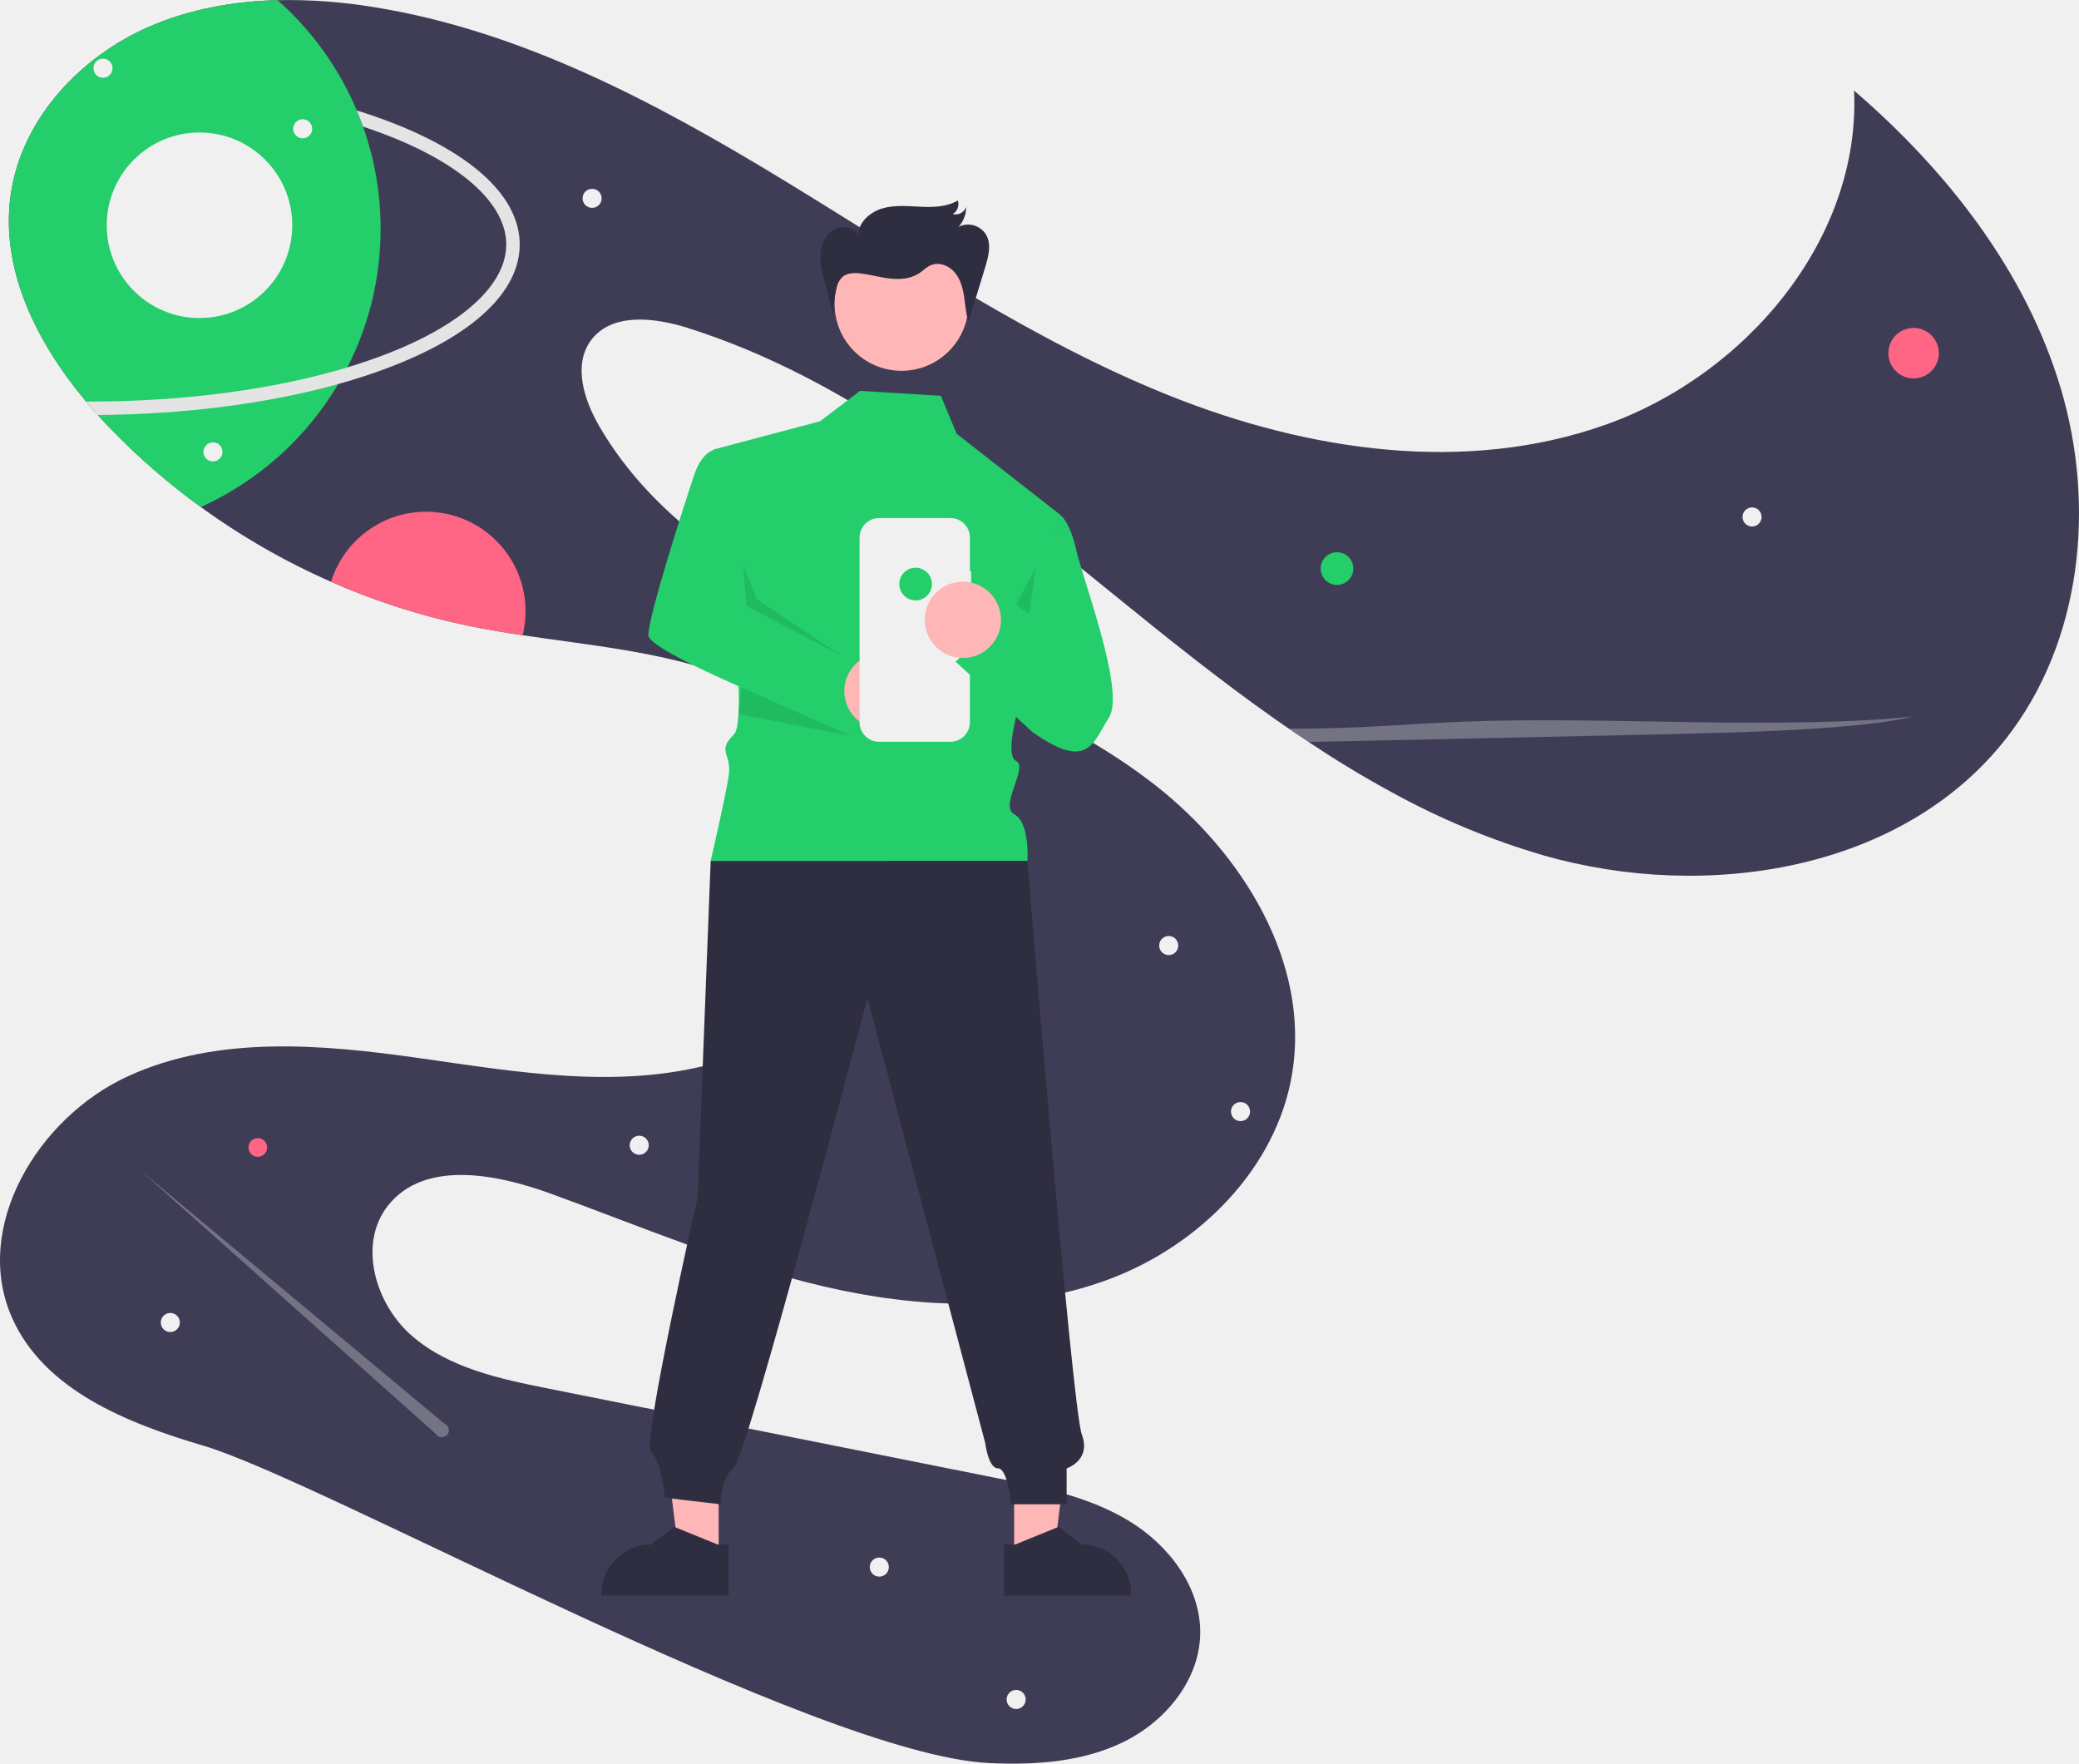
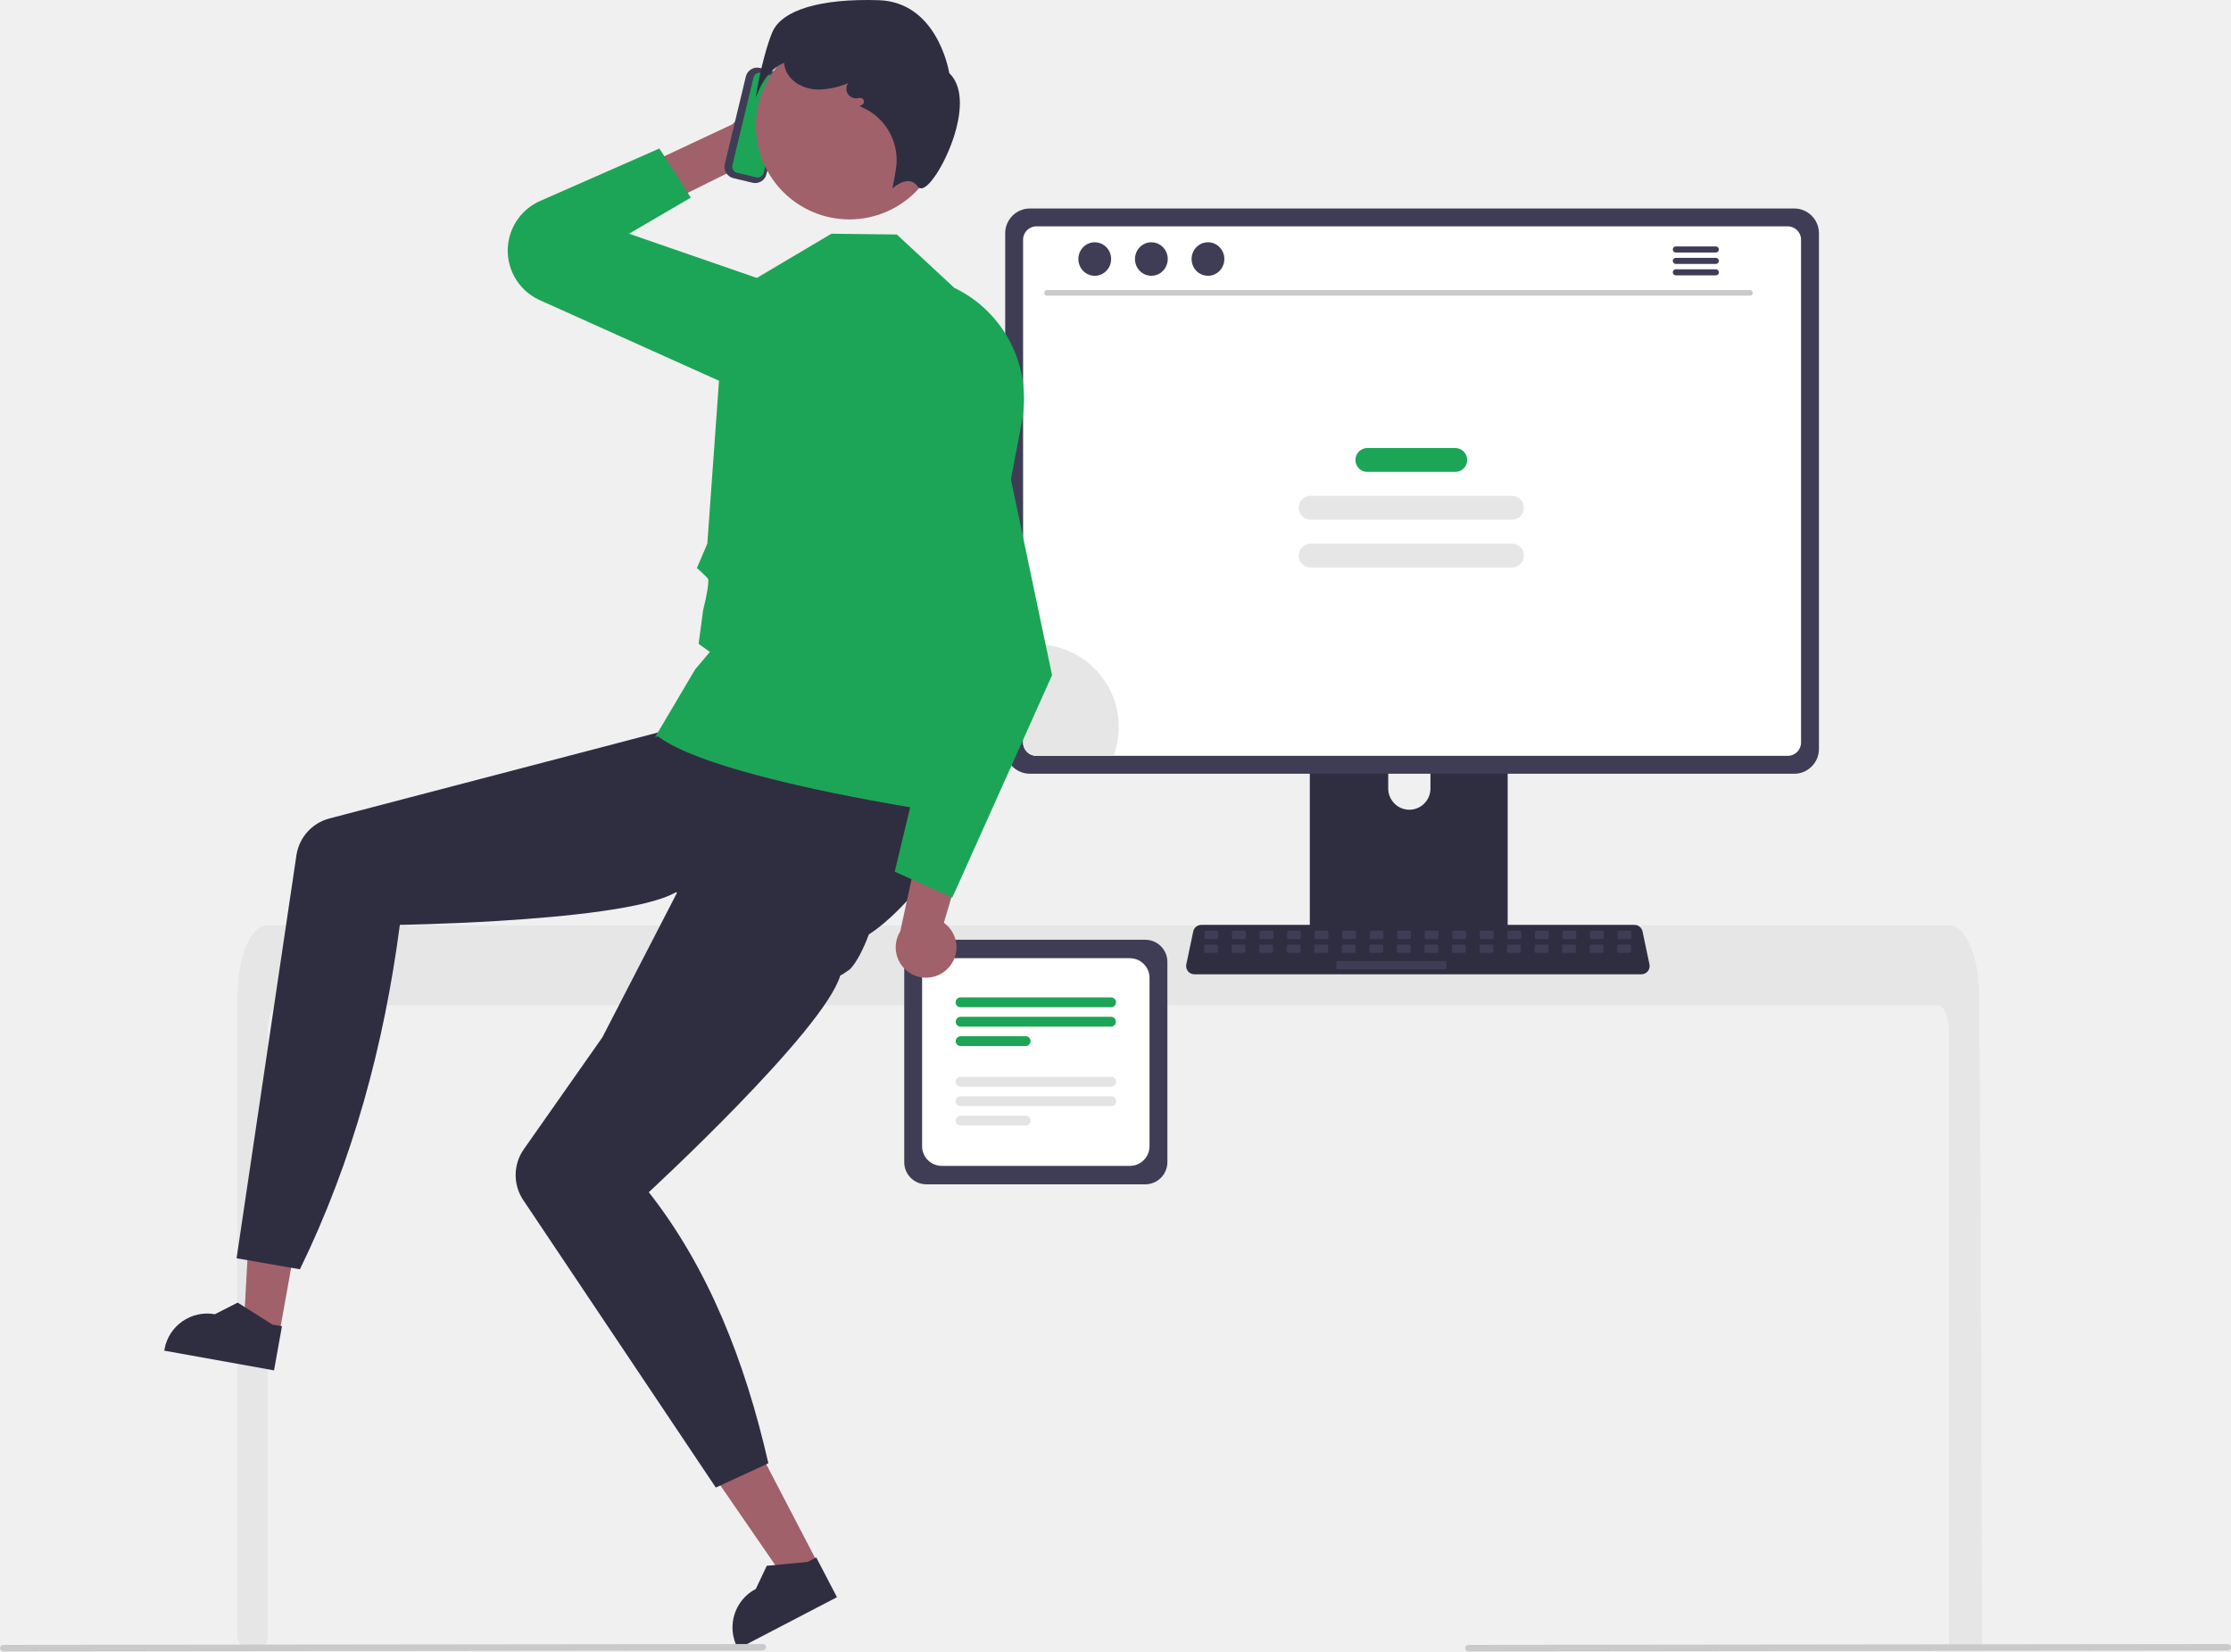
- <svg xmlns="http://www.w3.org/2000/svg" data-name="Layer 1" width="926.632" height="785.994" viewBox="0 0 926.632 785.994">
-   <path d="M1030.887,386.059c-46.34,59.26-133.78,72.83-206.13,52.19a335.51,335.51,0,0,1-68.1-28.35c-12.54-6.81-24.78-14.28-36.77-22.24-2.95-1.95-5.9-3.93-8.82-5.95q-2.985-2.04-5.95-4.13c-24.76-17.42-48.55-36.53-71.94-55.53-58.39-47.43-118.38-96.32-190.12-118.95-14.78-4.66-33.9-6.84-43.04,5.68-7.93,10.87-3.09,26.26,3.62,37.92,24.89,43.19,70.07,70.46,115.29,91.43,45.22,20.97,93.12,37.96,132.43,68.62,39.31,30.66,69.32,79.39,61.28,128.58-6.93,42.39-41.54,76.83-81.78,91.84-40.24,15-85.12,12.91-126.95,3.17-41.83-9.75-81.54-26.76-121.91-41.42-24.34-8.85-56.16-14.97-72.31,5.28-13.64,17.11-5.8,44.1,10.81,58.34s39.09,19.01,60.54,23.29q99.9,19.95,199.8,39.89c20.43,4.07,41.34,8.33,59.14,19.17,17.8,10.83,32.16,29.75,31.65,50.58-.51,20.53-15.54,38.67-33.96,47.76-18.41,9.08-39.67,10.48-60.18,9.5-76.86-3.68-297.21-125.79-350.06-141.4-33.96-10.02-71.09-24.74-85.41-57.12-17.83-40.31,11.51-89.08,51.56-107.49,40.04-18.42,86.46-14.34,130.1-8.14,43.64,6.2,88.72,14.09,131.2,2.31,42.479-11.78,81.4-50.18,77.21-94.06-3.65-38.18-38.04-66.95-74.23-79.63-28.33-9.93-58.47-12.63-88.229-17.1-8.26-1.23-16.49-2.61-24.64-4.31a307.086,307.086,0,0,1-60.75-19.5,312.924,312.924,0,0,1-58.04-33.31,305.265,305.265,0,0,1-40.32-35.01q-2.835-2.94-5.61-6.01c-1.76-1.96-3.5-3.96-5.2-6-22.12-26.43-38.46-58.98-33.56-92.52,4.89-33.45,30.96-61.3,62-74.68,17.94-7.73,37.29-11.19,56.88-11.69a233.796,233.796,0,0,1,42.78,3.08c65.41,10.46,125.35,42.24,181.96,76.65,56.6,34.41,111.76,72.18,173.29,96.71,61.53,24.54,131.57,34.93,193.99,12.74,62.42-22.18,113.7-82.7,110.65-148.87,41.4,35.65,76.58,80.46,92.16,132.82C1070.797,282.559,1064.536,343.019,1030.887,386.059Z" transform="translate(-136.6838 -57.00314)" fill="#3f3d56" />
-   <circle cx="595.911" cy="253.394" r="7.278" fill="#23ce6b" />
-   <circle cx="852.911" cy="157.394" r="11.252" fill="#ff6584" />
-   <circle cx="114.911" cy="511.394" r="4.157" fill="#ff6584" />
-   <path d="M370.927,329.399a44.43,44.43,0,0,1-1.3,10.7c-8.26-1.23-16.49-2.61-24.64-4.31a307.086,307.086,0,0,1-60.75-19.5,44.337,44.337,0,0,1,86.69,13.11Z" transform="translate(-136.6838 -57.00314)" fill="#ff6584" />
-   <circle cx="780.911" cy="230.394" r="4.252" fill="#f0f0f0" />
-   <circle cx="391.911" cy="698.394" r="4.252" fill="#f0f0f0" />
-   <circle cx="452.911" cy="757.394" r="4.252" fill="#f0f0f0" />
-   <circle cx="75.911" cy="589.394" r="4.252" fill="#f0f0f0" />
-   <circle cx="284.911" cy="510.394" r="4.252" fill="#f0f0f0" />
-   <circle cx="263.911" cy="88.394" r="4.252" fill="#f0f0f0" />
-   <circle cx="520.911" cy="421.394" r="4.252" fill="#f0f0f0" />
-   <circle cx="552.911" cy="495.394" r="4.252" fill="#f0f0f0" />
-   <path d="M291.527,220.728q9.075-2.739,17.362-5.935c33.96-13.117,53.438-30.911,53.438-48.82s-19.478-35.703-53.438-48.82q-5.038-1.946-10.386-3.723a136.34,136.34,0,0,1-6.976,107.3Z" transform="translate(-136.6838 -57.00314)" fill="none" />
-   <path d="M306.326,158.969a135.44,135.44,0,0,1-14.8,61.76q-1.935,3.78-4.1,7.43a136.431,136.431,0,0,1-61.23,54.82,305.269,305.269,0,0,1-40.32-35.01q-2.835-2.94-5.61-6.01c-1.76-1.96-3.5-3.96-5.2-6-22.12-26.43-38.46-58.98-33.56-92.52,4.89-33.45,30.96-61.3,62-74.68,17.94-7.73,37.29-11.19,56.88-11.69a136.126,136.126,0,0,1,35.33,49.16c1,2.37,1.92,4.77,2.79,7.2A135.756,135.756,0,0,1,306.326,158.969Z" transform="translate(-136.6838 -57.00314)" fill="#23ce6b" />
-   <path d="M368.326,165.969c0,20.83-20.34,40.15-57.28,54.42-7.39,2.86-15.3,5.45-23.62,7.77-31.14,8.68-68.2,13.49-107.16,13.8-1.76-1.96-3.5-3.96-5.2-6,.42.01.84.01,1.26.01,42.31,0,82.45-5.36,115.2-15.24,6.05-1.83,11.85-3.81,17.36-5.94,33.96-13.11,53.44-30.91,53.44-48.82,0-17.91-19.48-35.7-53.44-48.82q-5.04-1.95-10.38-3.72c-.87-2.43-1.79-4.83-2.79-7.2q7.98,2.49,15.33,5.32C347.987,125.819,368.326,145.149,368.326,165.969Z" transform="translate(-136.6838 -57.00314)" fill="#e4e4e4" />
-   <circle cx="45.911" cy="30.394" r="4.252" fill="#f0f0f0" />
-   <circle cx="134.911" cy="57.394" r="4.252" fill="#f0f0f0" />
-   <circle cx="88.911" cy="100.394" r="41.348" fill="#f0f0f0" />
-   <path d="M989.197,376.239c-9.28,2.74-29.74,4.76-52.24,6-22.49,1.23-47.16,1.77-71.52,2.29q-63.959,1.38-127.91,2.77-8.791.195-17.64.36c-2.95-1.95-5.9-3.93-8.82-5.95,5.23.03,10.46,0,15.65-.1,22.17-.44,40.94-2.17,62.32-2.99,32.9-1.27,68.42-.27,102.71.24C926.036,379.379,965.106,379.189,989.197,376.239Z" transform="translate(-136.6838 -57.00314)" fill="#f0f0f0" opacity="0.3" />
-   <path d="M334.767,691.47,198.846,578.239,330.891,696.006a3.151,3.151,0,1,0,3.876-4.535Z" transform="translate(-136.6838 -57.00314)" fill="#f0f0f0" opacity="0.3" />
-   <circle cx="94.911" cy="201.394" r="4.252" fill="#f0f0f0" />
-   <polygon points="452.017 694.074 469.604 694.073 477.971 626.236 452.014 626.237 452.017 694.074" fill="#ffb6b6" />
-   <path d="M584.215,745.335l4.95-0,19.327-7.86,10.359,7.859h.001a22.074,22.074,0,0,1,22.073,22.072v.717l-56.709.002Z" transform="translate(-136.6838 -57.00314)" fill="#2f2e41" />
-   <polygon points="320.308 694.074 302.721 694.073 294.354 626.236 320.311 626.237 320.308 694.074" fill="#ffb6b6" />
-   <path d="M461.477,768.125l-56.709-.002v-.717a22.074,22.074,0,0,1,22.073-22.072h.001l10.359-7.859,19.327,7.86,4.95 0Z" transform="translate(-136.6838 -57.00314)" fill="#2f2e41" />
-   <path d="M520.009,231.191,502.201,244.751,454.896,257.279s16.95,118.96,8.95,126.96-.785,8.215-2.393,18.608-8.013,37.831-8.013,37.831l141.188,0s1.138-17.052-5.822-20.745,6.416-20.929.728-23.811,2.312-27.882,2.312-27.882l17.337-81.85-46.114-36.08-7.013-16.898Z" transform="translate(-136.6838 -57.00314)" fill="#23ce6b" />
-   <circle cx="405.545" cy="274.328" r="6.161" fill="#f2f2f2" />
-   <path d="M453.441,440.678l-5.822,149.921S422.48,701.328,426.846,704.239s6.216,20.269,6.216,20.269l24.744,2.911s0-11.644,5.822-16.011,59.677-209.598,59.677-209.598l52.54,198.429s1.315,11.169,5.682,11.169,5.822,16.011,5.822,16.011h24.744v-16.011s11.118-3.525,6.752-15.169-24.218-255.562-24.218-255.562Z" transform="translate(-136.6838 -57.00314)" fill="#2f2e41" />
-   <circle cx="401.817" cy="135.415" r="29.839" fill="#ffb6b6" />
-   <polygon points="452.85 269.414 458.672 273.781 461.583 253.403 452.85 269.414" opacity="0.1" style="isolation:isolate" />
-   <path d="M457.687,257.163s-7.278-1.456-11.644,11.644-20.378,62.588-20.378,71.322S525.375,387.396,525.375,387.396L515,351l-45.669-23.971Z" transform="translate(-136.6838 -57.00314)" fill="#23ce6b" />
-   <circle cx="393.316" cy="307.997" r="17" fill="#ffb6b6" />
-   <polygon points="331.316 251.997 332.647 270.026 374.878 292.192 337.316 266.997 331.316 251.997" opacity="0.1" style="isolation:isolate" />
-   <path d="M569.523,311.57h-.548V296.562a8.686,8.686,0,0,0-8.686-8.686H528.492a8.686,8.686,0,0,0-8.686,8.686v82.337a8.686,8.686,0,0,0,8.686,8.686h31.797a8.686,8.686,0,0,0,8.686-8.686V322.254h.548Z" transform="translate(-136.6838 -57.00314)" fill="#f0f0f0" />
-   <path d="M609.184,286.39s4.367,2.911,7.278,16.011,21.833,62.588,14.555,74.233-9.426,24.072-34.17,6.606l-34.24-31.35,24.744-23.289,10.189,7.278Z" transform="translate(-136.6838 -57.00314)" fill="#23ce6b" />
-   <circle cx="408.095" cy="260.292" r="7.278" fill="#23ce6b" />
-   <circle cx="429.163" cy="276.236" r="17" fill="#ffb6b6" />
-   <polygon points="330.514 306.41 379.316 327.997 329.158 318.194 330.514 306.41" opacity="0.1" style="isolation:isolate" />
-   <path d="M508.397,198.365,504.3,182.773c-1.069-4.068-2.147-8.219-1.907-12.418s2.022-8.533,5.56-10.808,8.939-1.738,11.216,1.799c.433-5.648,5.571-9.992,11.022-11.531s11.239-.93,16.897-.671,11.631.078,16.514-2.791a5.112,5.112,0,0,1-2.289,6.041,4.963,4.963,0,0,0,5.995-3.162,12.88,12.88,0,0,1-3.381,8.845A9.475,9.475,0,0,1,576.173,161.545c2.492,4.321,1.096,9.747-.362,14.517l-7.484,24.482c-1.135-3.722-1.349-7.651-1.956-11.494s-1.687-7.768-4.224-10.718-6.846-4.659-10.451-3.194c-2.022.822-3.565,2.489-5.39,3.686-3.746,2.455-8.512,2.807-12.963,2.308s-8.789-1.767-13.24-2.273c-2.787-.317-5.896-.233-7.999,1.623a10.281,10.281,0,0,0-2.738,5.467,43.486,43.486,0,0,0-1.158,12.541" transform="translate(-136.6838 -57.00314)" fill="#2f2e41" />
+ <svg xmlns="http://www.w3.org/2000/svg" data-name="Layer 1" width="810.131" height="599.609" viewBox="0 0 810.131 599.609">
+   <path d="M431.331,209.196l8.563,13.383,30.548-15.144,15.706-4.802a12.192,12.192,0,0,0,4.805-20.524h0a12.192,12.192,0,0,0-16.946.2l-13.18,13.046Z" transform="translate(-194.9343 -150.1956)" fill="#a0616a" />
+   <path d="M445.781,221.955l-11.417-17.844-43.289,19.045a19.71,19.71,0,0,0-11.611,15.521h0a19.71,19.71,0,0,0,11.244,20.395l69.007,31.032a20.119,20.119,0,0,0,26.513-9.332h0a20.119,20.119,0,0,0-11.113-27.805l-51.765-17.919Z" transform="translate(-194.9343 -150.1956)" fill="#1ca556" />
+   <path d="M902.658,524.88c0-5.36-1.8-9.71-4.01-9.72h-602.49c-2.22.01-4.01,4.36-4.02,9.72v220.643a2.003,2.003,0,0,1-1.809,1.994q-2.426.233-4.851.433c-.04,0-.08.01-.12.01-.88.08-1.76.14-2.64.21h-.01q-.679-1.255-1.342-2.533a2.011,2.011,0,0,1-.228-.929V512.27c0-1.48.06-2.97.16-4.44a56.885,56.885,0,0,1,.75-6.02c1.69-9.29,5.51-15.58,9.85-15.6h611a4.683,4.683,0,0,1,1.84.39,7.174,7.174,0,0,1,2.27,1.59,14.069,14.069,0,0,1,2.23,3.05c2.14,3.77,3.67,9.39,4.21,15.93,0,.06.01.12.01.18.14,1.62.21,3.27.2,4.92l.14,21.43.09,12.78.27,40.1.1,14.24.44,146.2v0a2,2,0,0,1-2,2h-8.04a2,2,0,0,1-2-2Z" transform="translate(-194.9343 -150.1956)" fill="#e6e6e6" />
+   <polygon points="101.479 483.961 88.516 481.633 91.326 430.523 110.459 433.959 101.479 483.961" fill="#a0616a" />
+   <path d="M294.442,647.762l-39.864-7.158.091-.504a15.765,15.765,0,0,1,18.302-12.73l.001 0,8.274-4.217,12.594,7.964,3.48.625Z" transform="translate(-194.9343 -150.1956)" fill="#2f2e41" />
+   <path d="M610.807,580.21H531.318a8.044,8.044,0,0,1-8.035-8.035v-72.729A8.044,8.044,0,0,1,531.318,491.411h79.489a8.044,8.044,0,0,1,8.035,8.035v72.729A8.044,8.044,0,0,1,610.807,580.21Z" transform="translate(-194.9343 -150.1956)" fill="#3f3d56" />
+   <path d="M605.22,573.513H536.905a7.142,7.142,0,0,1-7.134-7.134V505.242a7.142,7.142,0,0,1,7.134-7.134h68.314a7.142,7.142,0,0,1,7.134,7.134v61.137A7.142,7.142,0,0,1,605.22,573.513Z" transform="translate(-194.9343 -150.1956)" fill="#fff" />
+   <path d="M598.405,515.907H543.72a1.783,1.783,0,1,1,0-3.567H598.405a1.783,1.783,0,1,1,0,3.567Z" transform="translate(-194.9343 -150.1956)" fill="#1ca556" />
+   <path d="M598.405,522.955H543.72a1.784,1.784,0,0,1,0-3.567H598.405a1.784,1.784,0,0,1,0,3.567Z" transform="translate(-194.9343 -150.1956)" fill="#1ca556" />
+   <path d="M567.425,530.002H543.72a1.784,1.784,0,0,1,0-3.567h23.705a1.784,1.784,0,0,1,0,3.567Z" transform="translate(-194.9343 -150.1956)" fill="#1ca556" />
+   <path d="M598.405,544.761H543.72a1.783,1.783,0,1,1,0-3.567H598.405a1.783,1.783,0,1,1,0,3.567Z" transform="translate(-194.9343 -150.1956)" fill="#e4e4e4" />
+   <path d="M598.405,551.809H543.72a1.784,1.784,0,1,1,0-3.567H598.405a1.784,1.784,0,1,1,0,3.567Z" transform="translate(-194.9343 -150.1956)" fill="#e4e4e4" />
+   <path d="M567.425,558.856H543.72a1.784,1.784,0,0,1,0-3.567h23.705a1.784,1.784,0,0,1,0,3.567Z" transform="translate(-194.9343 -150.1956)" fill="#e4e4e4" />
+   <path d="M738.942,385.934H674.023a3.464,3.464,0,0,0-3.459,3.467V491.955h71.845V389.402A3.466,3.466,0,0,0,738.942,385.934ZM706.701,444.204a7.702,7.702,0,0,1-7.666-7.666V424.709a7.666,7.666,0,0,1,15.332,0v11.829a7.702,7.702,0,0,1-7.666,7.666Z" transform="translate(-194.9343 -150.1956)" fill="#2f2e41" />
+   <path d="M670.341,488.675v9.894a1.938,1.938,0,0,0,1.934,1.934h68.422a1.944,1.944,0,0,0,1.934-1.934V488.675Z" transform="translate(-194.9343 -150.1956)" fill="#3f3d56" />
+   <path d="M846.443,225.888H568.938a9.008,9.008,0,0,0-8.994,8.994V422.144a9.003,9.003,0,0,0,8.994,8.994H846.443a9.003,9.003,0,0,0,8.994-8.994V234.882A9.008,9.008,0,0,0,846.443,225.888Z" transform="translate(-194.9343 -150.1956)" fill="#3f3d56" />
+   <path d="M844.126,232.384h-272.87a4.82,4.82,0,0,0-4.81,4.82v182.62a4.818,4.818,0,0,0,4.81,4.81h272.87a4.818,4.818,0,0,0,4.81-4.81v-182.62A4.82,4.82,0,0,0,844.126,232.384Z" transform="translate(-194.9343 -150.1956)" fill="#fff" />
+   <path d="M790.976,503.947H628.633a2.986,2.986,0,0,1-2.922-3.602l2.519-11.964a2.999,2.999,0,0,1,2.922-2.371H788.457a2.999,2.999,0,0,1,2.922,2.371l2.519,11.964a2.986,2.986,0,0,1-2.922,3.602Z" transform="translate(-194.9343 -150.1956)" fill="#2f2e41" />
+   <rect x="437.37" y="337.969" width="5" height="3" rx="0.488" fill="#3f3d56" />
+   <rect x="447.37" y="337.969" width="5" height="3" rx="0.488" fill="#3f3d56" />
+   <rect x="457.37" y="337.969" width="5" height="3" rx="0.488" fill="#3f3d56" />
+   <rect x="467.37" y="337.969" width="5" height="3" rx="0.488" fill="#3f3d56" />
+   <rect x="477.37" y="337.969" width="5" height="3" rx="0.488" fill="#3f3d56" />
+   <rect x="487.37" y="337.969" width="5" height="3" rx="0.488" fill="#3f3d56" />
+   <rect x="497.37" y="337.969" width="5" height="3" rx="0.488" fill="#3f3d56" />
+   <rect x="507.37" y="337.969" width="5" height="3" rx="0.488" fill="#3f3d56" />
+   <rect x="517.37" y="337.969" width="5" height="3" rx="0.488" fill="#3f3d56" />
+   <rect x="527.37" y="337.969" width="5" height="3" rx="0.488" fill="#3f3d56" />
+   <rect x="537.37" y="337.969" width="5" height="3" rx="0.488" fill="#3f3d56" />
+   <rect x="547.37" y="337.969" width="5" height="3" rx="0.488" fill="#3f3d56" />
+   <rect x="557.37" y="337.969" width="5" height="3" rx="0.488" fill="#3f3d56" />
+   <rect x="567.37" y="337.969" width="5" height="3" rx="0.488" fill="#3f3d56" />
+   <rect x="577.37" y="337.969" width="5" height="3" rx="0.488" fill="#3f3d56" />
+   <rect x="587.37" y="337.969" width="5" height="3" rx="0.488" fill="#3f3d56" />
+   <rect x="437.252" y="342.969" width="5" height="3" rx="0.488" fill="#3f3d56" />
+   <rect x="447.252" y="342.969" width="5" height="3" rx="0.488" fill="#3f3d56" />
+   <rect x="457.252" y="342.969" width="5" height="3" rx="0.488" fill="#3f3d56" />
+   <rect x="467.252" y="342.969" width="5" height="3" rx="0.488" fill="#3f3d56" />
+   <rect x="477.252" y="342.969" width="5" height="3" rx="0.488" fill="#3f3d56" />
+   <rect x="487.252" y="342.969" width="5" height="3" rx="0.488" fill="#3f3d56" />
+   <rect x="497.252" y="342.969" width="5" height="3" rx="0.488" fill="#3f3d56" />
+   <rect x="507.252" y="342.969" width="5" height="3" rx="0.488" fill="#3f3d56" />
+   <rect x="517.252" y="342.969" width="5" height="3" rx="0.488" fill="#3f3d56" />
+   <rect x="527.252" y="342.969" width="5" height="3" rx="0.488" fill="#3f3d56" />
+   <rect x="537.252" y="342.969" width="5" height="3" rx="0.488" fill="#3f3d56" />
+   <rect x="547.252" y="342.969" width="5" height="3" rx="0.488" fill="#3f3d56" />
+   <rect x="557.252" y="342.969" width="5" height="3" rx="0.488" fill="#3f3d56" />
+   <rect x="567.252" y="342.969" width="5" height="3" rx="0.488" fill="#3f3d56" />
+   <rect x="577.252" y="342.969" width="5" height="3" rx="0.488" fill="#3f3d56" />
+   <rect x="587.252" y="342.969" width="5" height="3" rx="0.488" fill="#3f3d56" />
+   <rect x="485.252" y="348.969" width="40" height="3" rx="0.488" fill="#3f3d56" />
+   <path d="M825.334,732.182l-7.71-12.39-1.54,7.08c-.27,1.24-.54,2.5-.79,3.75-2.19-1.87-4.52-3.6-6.8-5.26q-10.5-7.62-20.99-15.26l2.19,12.7c1.35,7.82,2.76,15.8,6.1,22.95.37.81.77,1.61,1.2,2.39h32.54a10.487,10.487,0,0,0,.54-2.24.775.775,0,0,0,.01-.15C830.594,740.902,827.914,736.332,825.334,732.182Z" transform="translate(-194.9343 -150.1956)" fill="#f0f0f0" />
+   <path d="M385.334,732.182l-7.71-12.39-1.54,7.08c-.27,1.24-.54,2.5-.79,3.75-2.19-1.87-4.52-3.6-6.8-5.26q-10.5-7.62-20.99-15.26l2.19,12.7c1.35,7.82,2.76,15.8,6.1,22.95.37.81.77,1.61,1.2,2.39h32.54a10.487,10.487,0,0,0,.54-2.24.775.775,0,0,0,.01-.15C390.594,740.902,387.914,736.332,385.334,732.182Z" transform="translate(-194.9343 -150.1956)" fill="#f0f0f0" />
+   <path d="M1003.875,749.497l-275.75.307a1.191,1.191,0,0,1,0-2.381l275.75-.307a1.191,1.191,0,1,1,0,2.381Z" transform="translate(-194.9343 -150.1956)" fill="#cacaca" />
+   <path d="M830.41,257.545H575.086a1.016,1.016,0,0,1,0-2.031H830.41a1.016,1.016,0,0,1,0,2.031Z" transform="translate(-194.9343 -150.1956)" fill="#cacaca" />
+   <ellipse cx="397.532" cy="94.052" rx="5.95" ry="6.083" fill="#3f3d56" />
+   <ellipse cx="418.088" cy="94.052" rx="5.95" ry="6.083" fill="#3f3d56" />
+   <ellipse cx="438.644" cy="94.052" rx="5.95" ry="6.083" fill="#3f3d56" />
+   <path d="M818.033,239.672H803.431a1.106,1.106,0,0,0,0,2.211h14.602a1.106,1.106,0,0,0,0-2.211Z" transform="translate(-194.9343 -150.1956)" fill="#3f3d56" />
+   <path d="M818.033,243.822H803.431a1.106,1.106,0,0,0,0,2.211h14.602a1.106,1.106,0,0,0,0-2.211Z" transform="translate(-194.9343 -150.1956)" fill="#3f3d56" />
+   <path d="M818.033,247.967H803.431a1.106,1.106,0,0,0,0,2.211h14.602a1.106,1.106,0,0,0,0-2.211Z" transform="translate(-194.9343 -150.1956)" fill="#3f3d56" />
+   <rect x="492.185" y="162.668" width="40.582" height="8.678" rx="4.339" fill="#1ca556" />
+   <rect x="471.575" y="180.024" width="81.802" height="8.678" rx="4.339" fill="#e6e6e6" />
+   <rect x="471.575" y="197.379" width="81.802" height="8.678" rx="4.339" fill="#e6e6e6" />
+   <path d="M601.186,414.164a29.815,29.815,0,0,1-1.88,10.47h-28.05a4.818,4.818,0,0,1-4.81-4.81v-35.28a29.628,29.628,0,0,1,4.74-.38A29.998,29.998,0,0,1,601.186,414.164Z" transform="translate(-194.9343 -150.1956)" fill="#e6e6e6" />
+   <path d="M545.843,442.058c-.42,12.15-26.26,44.93-39.85,49.63-2.31.8-3.66,1.24-3.66,1.24l-4.73-1.43-57.28-17.33c-10.03,5.9-39.95,8.9-64.5,10.4-19.54,1.19-35.69,1.43-35.69,1.43-5.765,43.841-17.125,85.778-36.29,125.06l-23-4L302.571,460.738a16.3,16.3,0,0,1,11.998-13.375l156.304-40.885s8.62-1.56,26.8,7.21C527.603,428.128,546.143,433.218,545.843,442.058Z" transform="translate(-194.9343 -150.1956)" fill="#2f2e41" />
+   <polygon points="297.161 567.951 285.481 574.036 256.449 531.879 273.689 522.897 297.161 567.951" fill="#a0616a" />
+   <path d="M498.856,730.117l-35.919,18.714-.237-.454a15.765,15.765,0,0,1,6.696-21.265l.001-0,3.967-8.396,14.835-1.4,3.135-1.634Z" transform="translate(-194.9343 -150.1956)" fill="#2f2e41" />
+   <path d="M515.976,439.707c5.242,10.969-2.526,51.98-12.406,62.428l-2.623,1.784-.887.462c-5.927,20.048-69.529,78.684-69.529,78.684,21.484,27.368,34.873,61.017,43.416,98.427l-19.086,8.817-69.926-104.39a16.3,16.3,0,0,1,.202-18.437L413.664,526.846l46.484-90.04C493.363,435.782,512.157,431.729,515.976,439.707Z" transform="translate(-194.9343 -150.1956)" fill="#2f2e41" />
+   <path d="M544.236,446.325c-100.393-15.267-109.54-28.997-110.522-28.753l-.871.217,14.545-24.585,5.335-6.302-4.104-2.933,1.628-12.184c1.27-4.936,2.298-10.748,1.75-11.527-1.131-1.253-3.65-3.53-3.675-3.553l-.324-.293,3.781-8.822,5.064-70.534,13.055-26.026,26.945-15.974,23.75.287,20.872,19.359a44.674,44.674,0,0,1,24.534,48.539l-10.602,55.998-3.9,28.863,6.364,6.363-3.96,3.96-2.354,13.484,2.411,15.271c1.885,13.875-6.496,14.702-7.115,14.875-.037.011-1.858,4.777-1.935,4.777C544.715,446.834,544.699,446.396,544.236,446.325Z" transform="translate(-194.9343 -150.1956)" fill="#1ca556" />
+   <path d="M538.965,502A10.962,10.962,0,0,0,537.68,485.24l11.013-37.367-19.361,5.912-7.49,34.578a11.022,11.022,0,0,0,17.123,13.637Z" transform="translate(-194.9343 -150.1956)" fill="#a0616a" />
+   <path d="M540.753,476.072l-20.927-9.387,16.786-69.709-31.261-75.887a27.638,27.638,0,0,1,19.87-37.573h0A27.667,27.667,0,0,1,557.951,304.879l19.012,90.467Z" transform="translate(-194.9343 -150.1956)" fill="#1ca556" />
+   <path d="M458.123,209.789l7.649-31.814a4.227,4.227,0,0,1,5.093-3.118l6.934,1.667a4.227,4.227,0,0,1,3.118,5.093l-7.649,31.814a4.227,4.227,0,0,1-5.093,3.118l-6.934-1.667A4.227,4.227,0,0,1,458.123,209.789Z" transform="translate(-194.9343 -150.1956)" fill="#3f3d56" />
+   <path d="M471.286,176.675a2.278,2.278,0,0,0-2.744,1.68l-7.649,31.814a2.278,2.278,0,0,0,1.68,2.744l6.934,1.667a2.278,2.278,0,0,0,2.744-1.68l7.649-31.814a2.278,2.278,0,0,0-1.68-2.744Z" transform="translate(-194.9343 -150.1956)" fill="#1ca556" />
+   <circle cx="308.432" cy="45.699" r="33.958" fill="#a0616a" />
+   <path d="M519.029,218.6l1.223-6.878a20.909,20.909,0,0,0-12.112-22.496l-1.049-.507.864-.462a1.334,1.334,0,0,0-.794-2.5l-.981.122a3.494,3.494,0,0,1-3.296-5.458,30.328,30.328,0,0,1-10.675,2.295c-5.308-.04-9.92-2.627-11.75-6.592a9.513,9.513,0,0,1-.811-3.118c-5.607,2.209-8.63,8.833-8.662,8.902l-1.658,3.699.709-3.991c.021-.122,2.192-12.209,5.338-19.709h0c3.383-8.063,17.467-12.313,38.625-11.641,20.666.649,25.25,24.212,25.644,26.492,5.871,5.649,3.738,16.344,1.932,22.243-2.924,9.553-8.695,19.059-11.875,19.56a1.467,1.467,0,0,1-1.498-.637,4.222,4.222,0,0,0-2.889-1.918c-2.569-.365-5.221,1.741-5.248,1.762Z" transform="translate(-194.9343 -150.1956)" fill="#2f2e41" />
+   <path d="M471.875,749.497l-275.75.307a1.191,1.191,0,0,1,0-2.381l275.75-.307a1.191,1.191,0,1,1,0,2.381Z" transform="translate(-194.9343 -150.1956)" fill="#cacaca" />
</svg>
